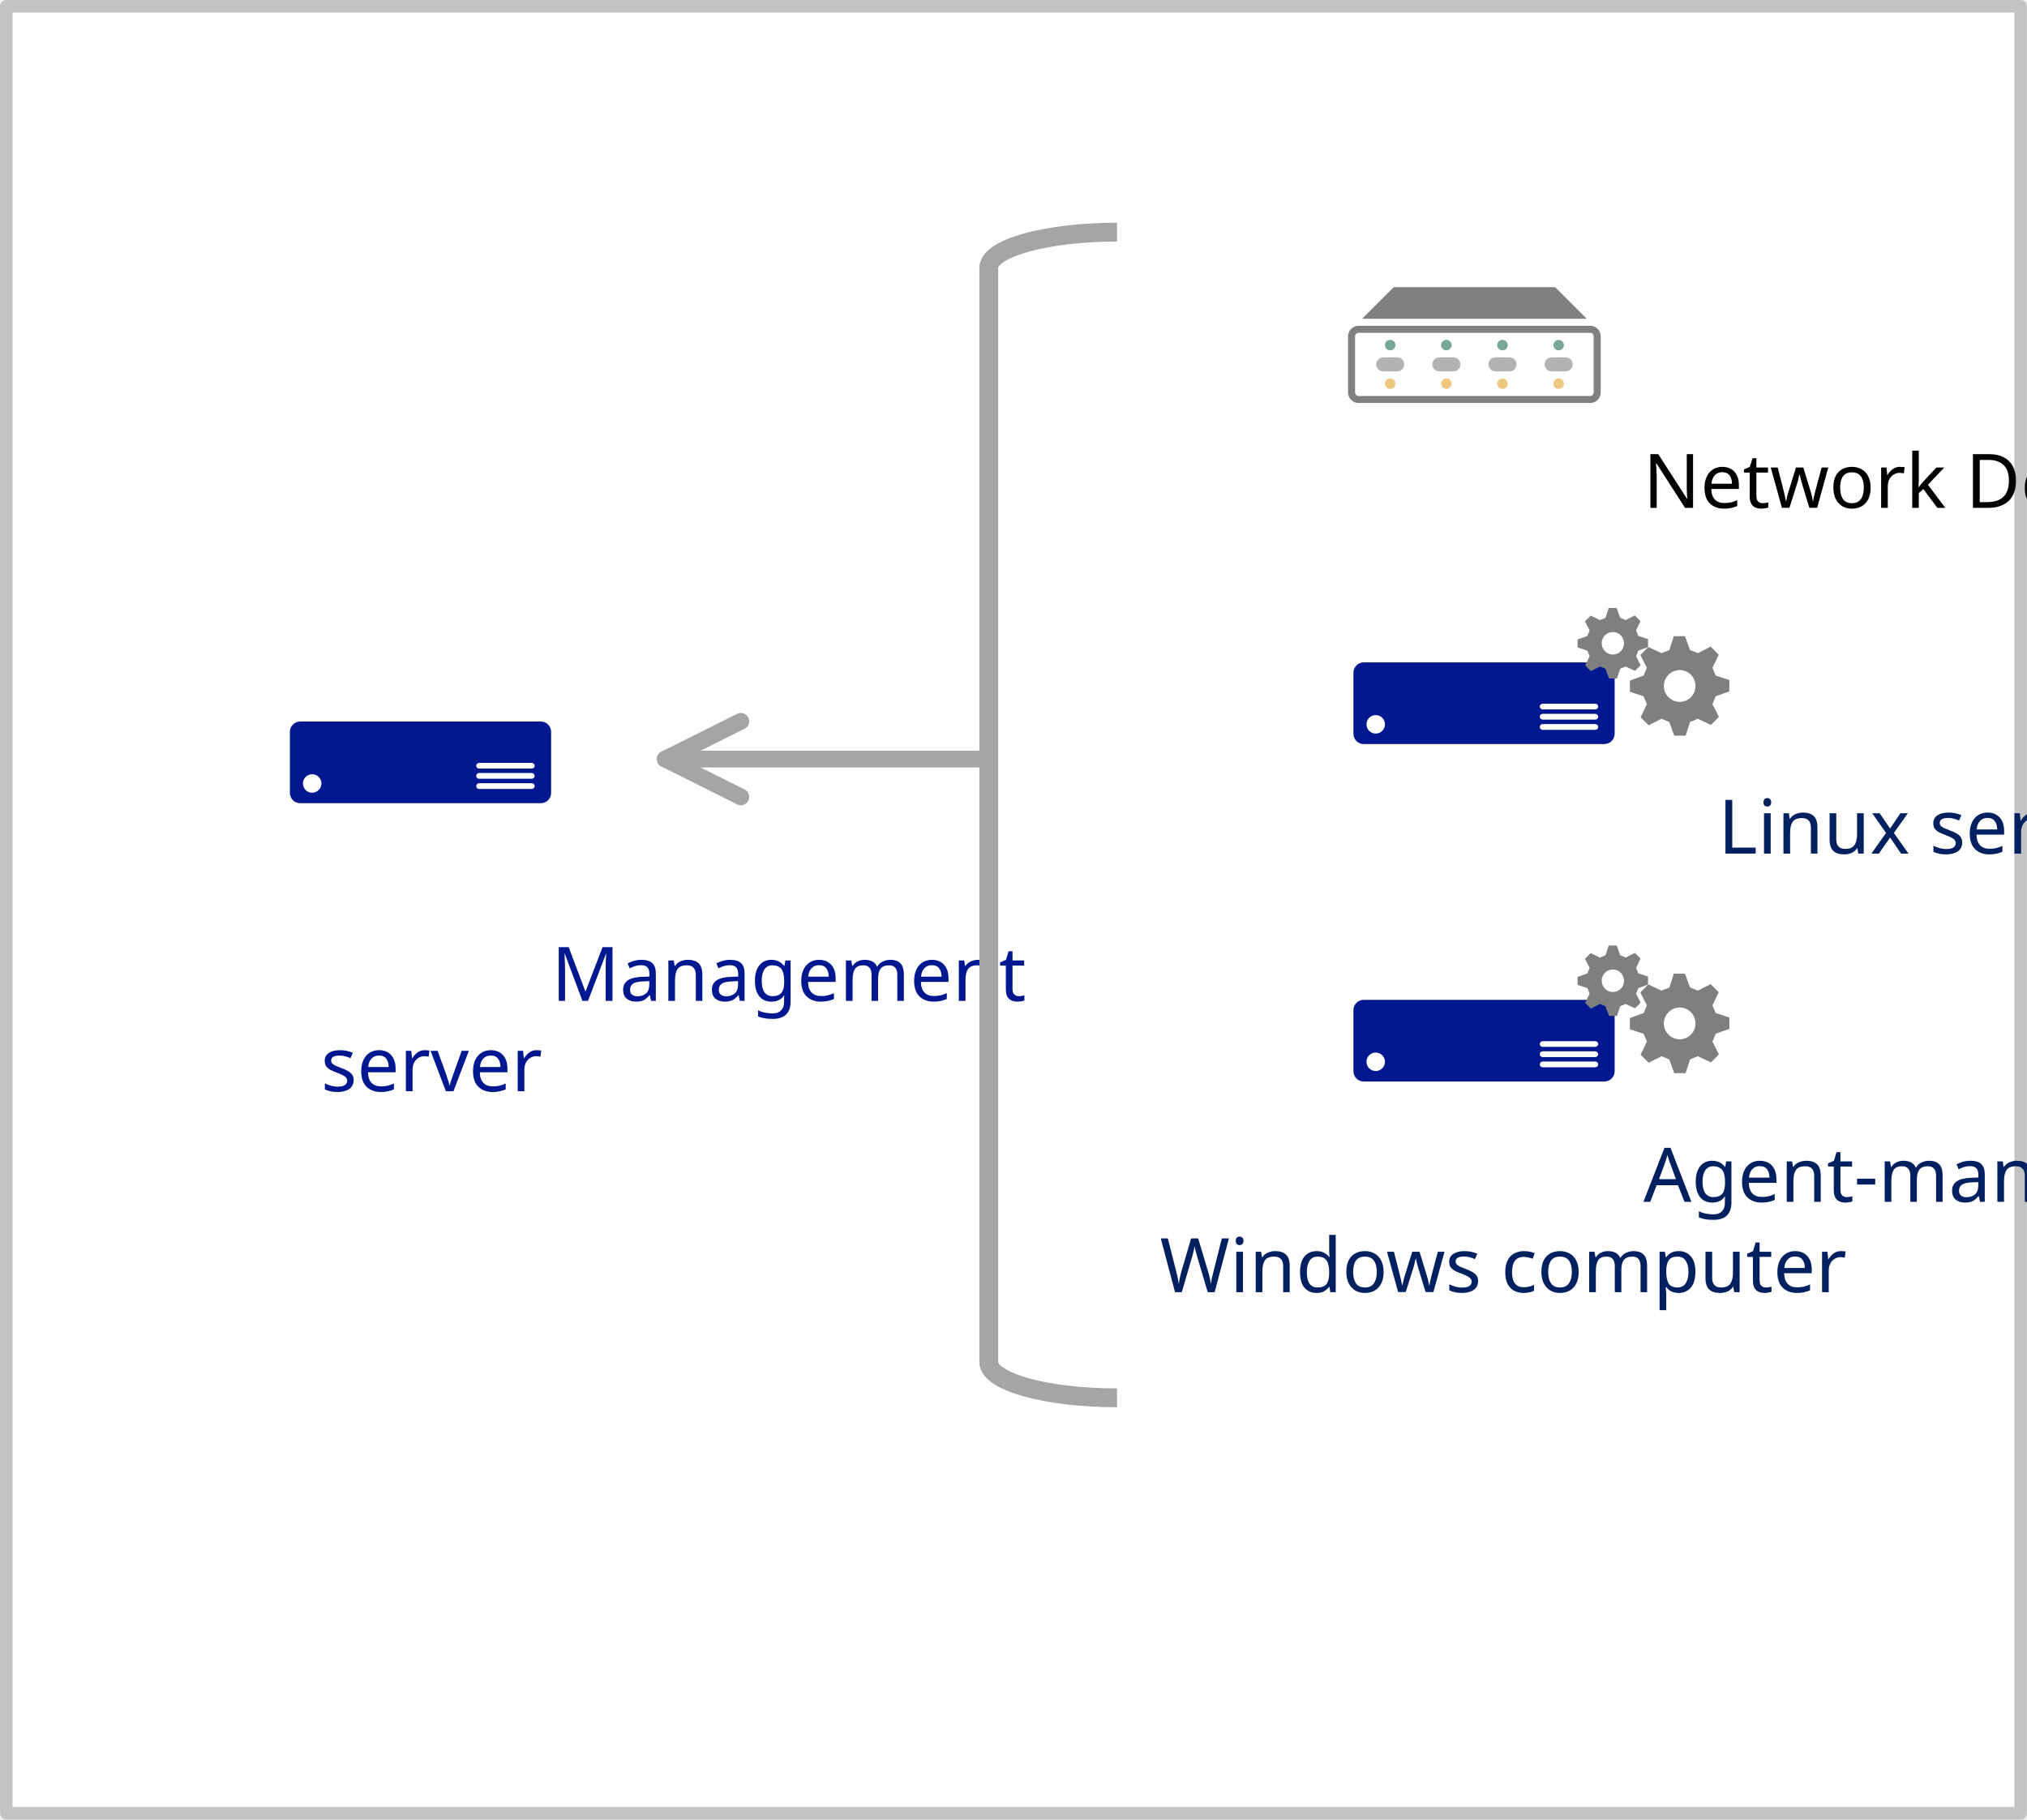
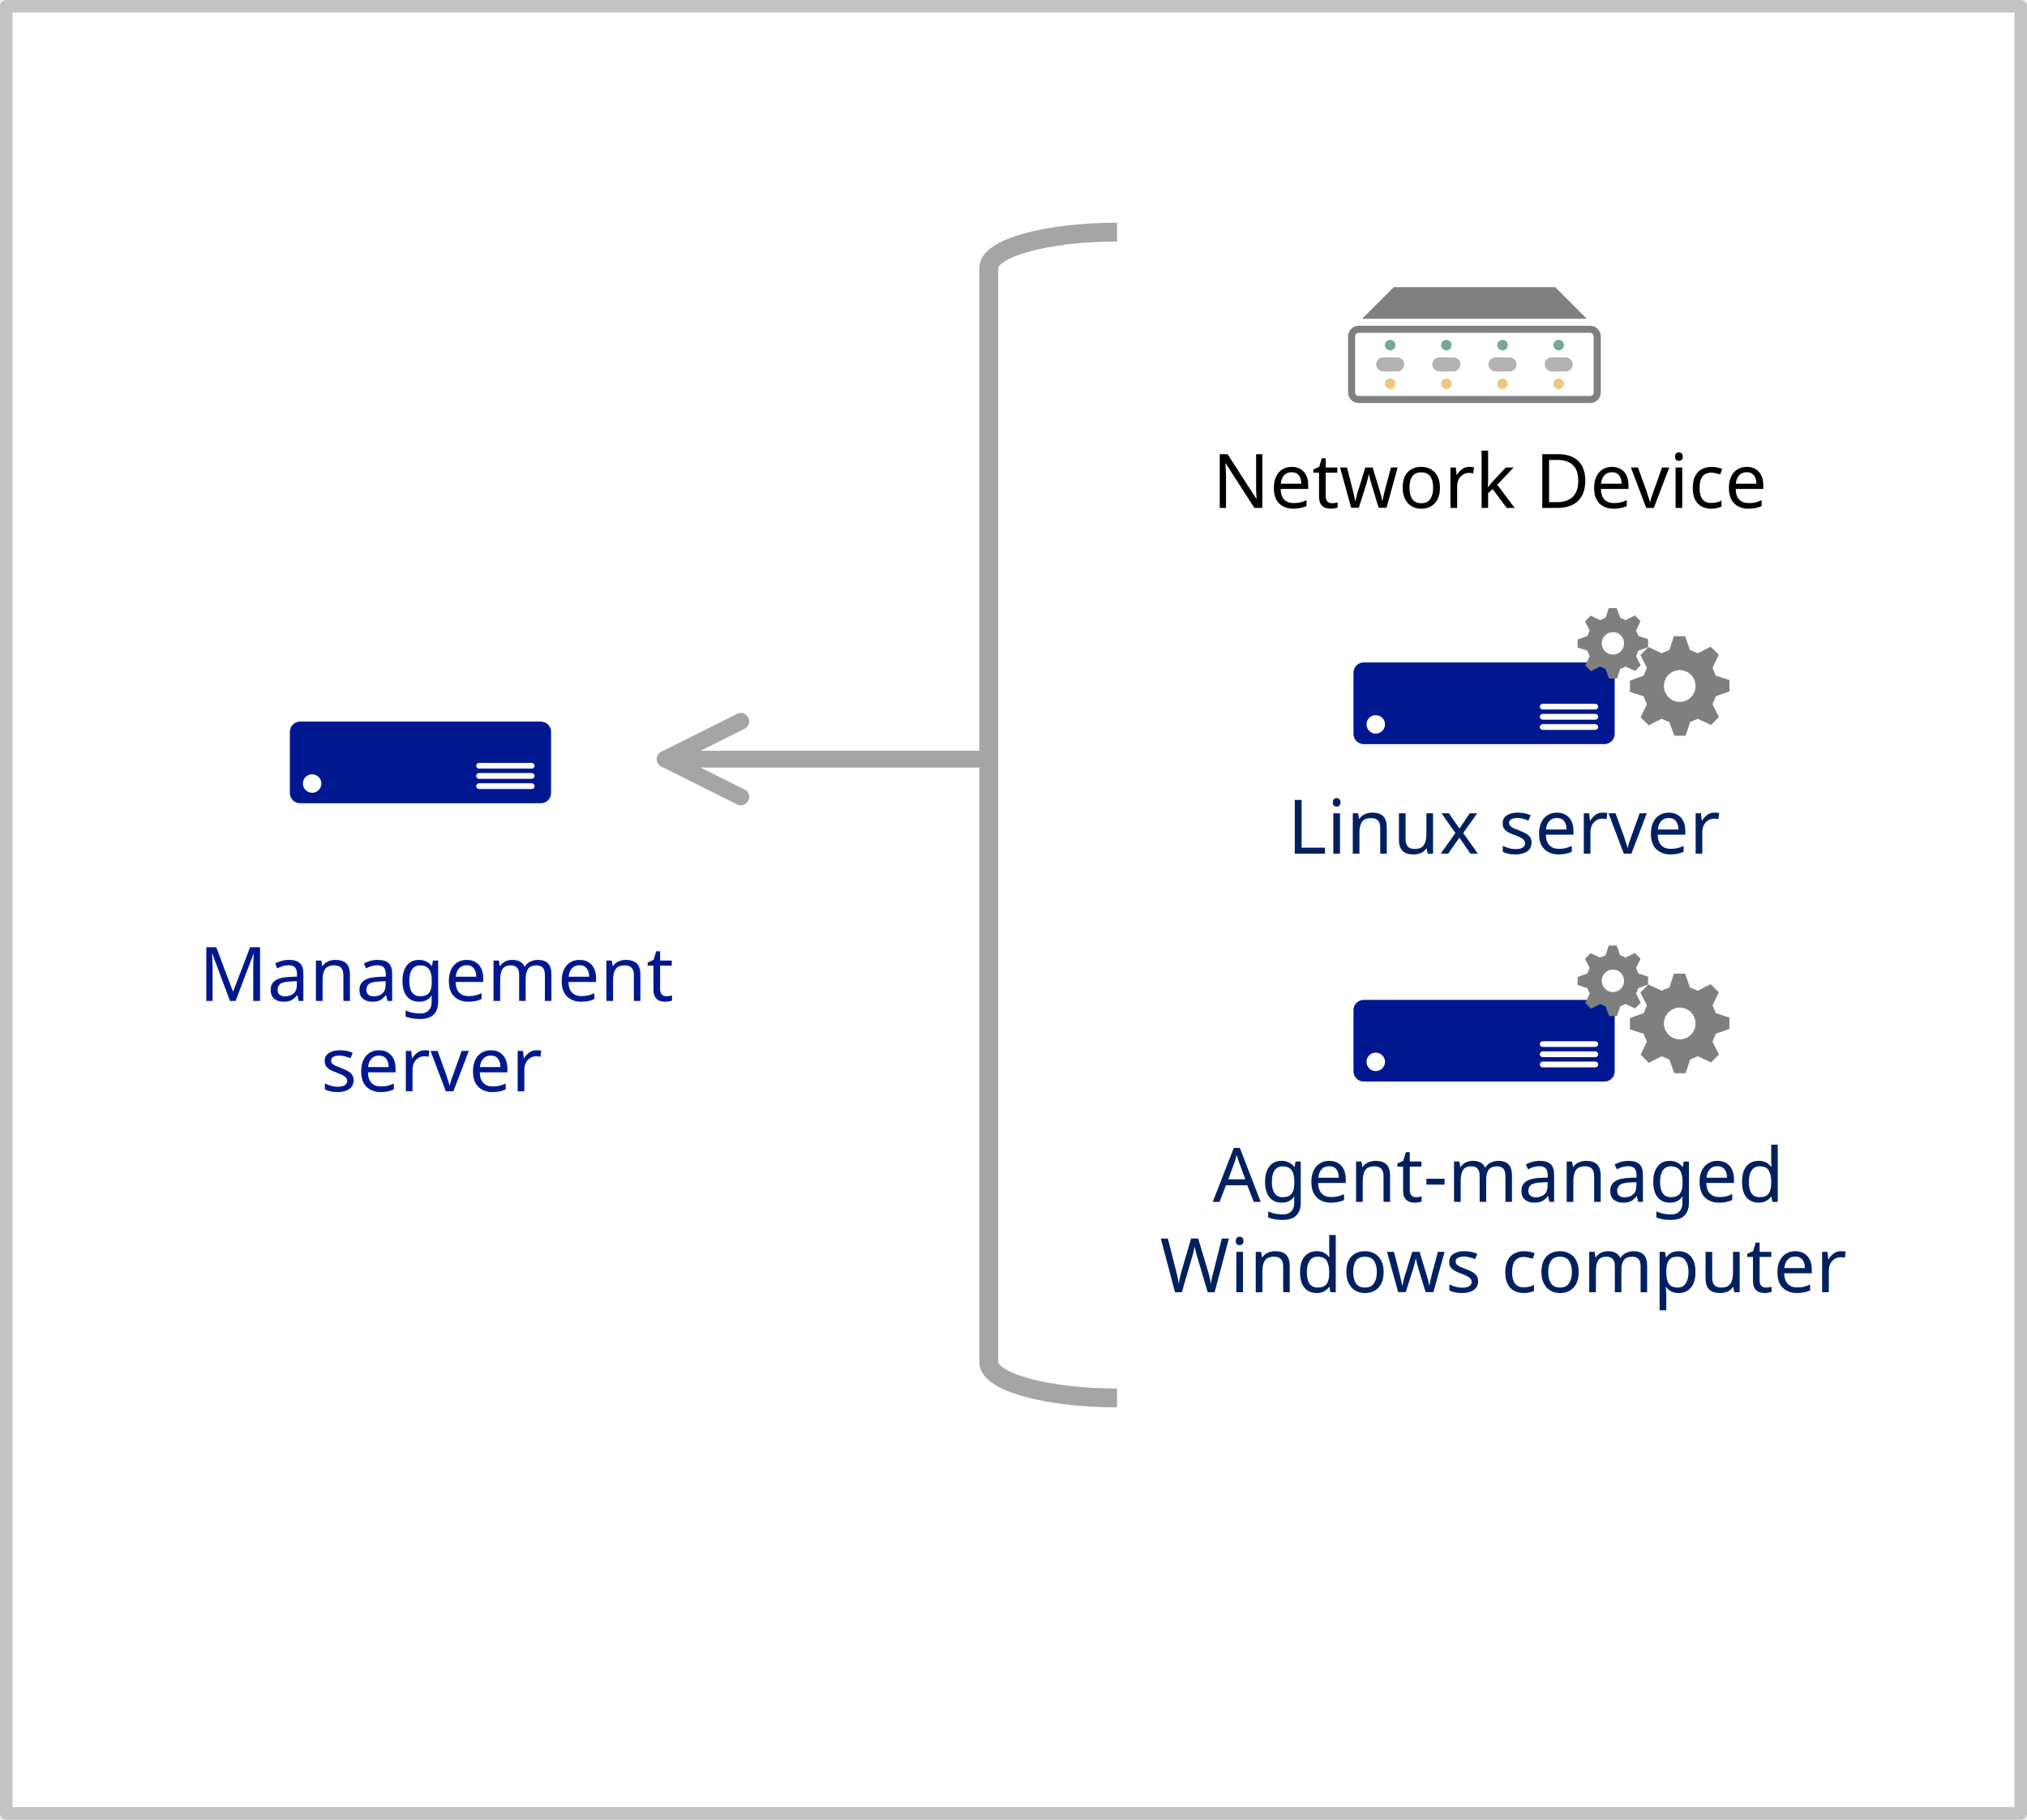
- <svg xmlns="http://www.w3.org/2000/svg" xmlns:ns1="http://schemas.microsoft.com/visio/2003/SVGExtensions/" xmlns:xlink="http://www.w3.org/1999/xlink" width="3.365in" height="3.021in" viewBox="0 0 242.25 217.5" xml:space="preserve" color-interpolation-filters="sRGB" class="st18">
-   <ns1:documentProperties ns1:langID="1033" ns1:viewMarkup="false" />
-   <style type="text/css">
- 	
- 		.st1 {fill:#ffffff;stroke:#c3c3c3;stroke-linecap:round;stroke-linejoin:round;stroke-width:1.5}
- 		.st2 {fill:#00188f;stroke:none;stroke-linecap:butt;stroke-width:0.75}
- 		.st3 {fill:#00188f;font-family:Segoe UI;font-size:0.75em}
- 		.st4 {font-size:1em}
- 		.st5 {fill:#7f7f7f;stroke:none;stroke-linecap:butt;stroke-width:0.75}
- 		.st6 {fill:none;stroke:none;stroke-linecap:round;stroke-linejoin:round;stroke-width:1.5}
- 		.st7 {fill:#002060;font-family:Segoe UI;font-size:0.75em}
- 		.st8 {fill:#ffffff;stroke:none;stroke-linecap:butt;stroke-width:0.75}
- 		.st9 {fill:#808080;stroke:none;stroke-linecap:butt;stroke-width:0.75}
- 		.st10 {fill:#76a797;stroke:none;stroke-linecap:butt;stroke-width:0.75}
- 		.st11 {fill:#edc87e;stroke:none;stroke-linecap:butt;stroke-width:0.75}
- 		.st12 {fill:#b3b3b3;stroke:none;stroke-linecap:butt;stroke-width:0.75}
- 		.st13 {fill:#000000;font-family:Segoe UI;font-size:0.75em}
- 		.st14 {fill:none}
- 		.st15 {stroke:#a5a5a5;stroke-linecap:butt;stroke-width:2.25}
- 		.st16 {marker-end:url(#mrkr3-83);stroke:#a5a5a5;stroke-linecap:round;stroke-linejoin:round;stroke-width:2}
- 		.st17 {fill:#a5a5a5;fill-opacity:1;stroke:#a5a5a5;stroke-opacity:1;stroke-width:0.442}
- 		.st18 {fill:none;fill-rule:evenodd;font-size:12px;overflow:visible;stroke-linecap:square;stroke-miterlimit:3}
- 	
- 	</style>
+ <svg xmlns="http://www.w3.org/2000/svg" xmlns:xlink="http://www.w3.org/1999/xlink" width="323" height="290" class="st18" color-interpolation-filters="sRGB" viewBox="0 0 242.25 217.5" xml:space="preserve">
+   <style type="text/css">.st1{fill:#fff;stroke:#c3c3c3;stroke-linecap:round;stroke-linejoin:round;stroke-width:1.5}.st2,.st3{fill:#00188f}.st2{stroke:none;stroke-linecap:butt;stroke-width:.75}.st3{font-family:Segoe UI;font-size:.75em}.st4{font-size:1em}.st5,.st6{fill:#7f7f7f;stroke:none;stroke-linecap:butt;stroke-width:.75}.st6{fill:none;stroke-linecap:round;stroke-linejoin:round;stroke-width:1.5}.st7{fill:#002060;font-family:Segoe UI;font-size:.75em}.st10,.st11,.st12,.st8,.st9{stroke:none;stroke-linecap:butt;stroke-width:.75}.st8{fill:#fff}.st9{fill:gray}.st10{fill:#76a797}.st11{fill:#edc87e}.st12{fill:#b3b3b3}.st13{fill:#000;font-family:Segoe UI;font-size:.75em}.st14{fill:none}.st15{stroke-linecap:butt;stroke-width:2.25}.st15,.st16,.st17{stroke:#a5a5a5}.st16{marker-end:url(#mrkr3-83);stroke-linecap:round;stroke-linejoin:round;stroke-width:2}.st17{fill:#a5a5a5;fill-opacity:1;stroke-opacity:1;stroke-width:.442}.st18{fill:none;fill-rule:evenodd;font-size:12px;overflow:visible;stroke-linecap:square;stroke-miterlimit:3}</style>
  <defs id="Markers">
    <g id="lend3">
-       <path d="M 2 1 L 0 0 L 2 -1 " style="stroke-linecap:round;stroke-linejoin:round;fill:none" />
+       <path d="M 2 1 L 0 0 L 2 -1" style="stroke-linecap:round;stroke-linejoin:round;fill:none" />
    </g>
-     <marker id="mrkr3-83" class="st17" ns1:arrowType="3" ns1:arrowSize="2" orient="auto" markerUnits="strokeWidth" overflow="visible">
-       <use xlink:href="#lend3" transform="scale(-2.26,-2.26) " />
+     <marker id="mrkr3-83" class="st17" markerUnits="strokeWidth" orient="auto" overflow="visible">
+       <use transform="scale(-2.26,-2.26)" xlink:href="#lend3" />
    </marker>
  </defs>
-   <g ns1:mID="0" ns1:index="1" ns1:groupContext="foregroundPage">
-     <ns1:pageProperties ns1:drawingScale="1" ns1:pageScale="1" ns1:drawingUnits="19" ns1:shadowOffsetX="9" ns1:shadowOffsetY="-9" />
-     <g id="shape40-1" ns1:mID="40" ns1:groupContext="shape" transform="translate(0.75,-0.75)">
-       <rect x="0" y="1.5" width="240.75" height="216" class="st1" />
+   <g>
+     <g id="shape40-1" transform="translate(0.75,-0.75)">
+       <rect width="240.75" height="216" x="0" y="1.5" class="st1" />
    </g>
-     <g id="shape52-3" ns1:mID="52" ns1:groupContext="shape" transform="translate(34.6406,-121.49)">
-       <ns1:textBlock ns1:margins="rect(0,0,0,0)" ns1:verticalAlign="0" />
-       <ns1:textRect cx="15.609" cy="248.782" width="72" height="31.5" />
-       <path d="M29.99 207.74 L1.22 207.74 C0.55 207.74 0 208.29 0 208.96 L0 216.28 C-0 216.95 0.55 217.5 1.22 217.5 L29.99        217.5 C30.67 217.5 31.22 216.95 31.22 216.28 L31.22 208.96 C31.22 208.29 30.67 207.74 29.99 207.74 ZM2.66        216.25 C2.05 216.25 1.56 215.75 1.56 215.14 C1.56 214.53 2.05 214.04 2.66 214.04 C3.27 214.04 3.77 214.53        3.77 215.14 C3.77 215.75 3.27 216.25 2.66 216.25 ZM28.9 215.8 L22.62 215.8 C22.43 215.8 22.27 215.65 22.27        215.46 C22.27 215.27 22.43 215.11 22.62 215.11 L28.9 215.11 C29.09 215.11 29.25 215.27 29.25 215.46 C29.25        215.65 29.09 215.8 28.9 215.8 ZM28.9 214.58 L22.62 214.58 C22.43 214.58 22.27 214.43 22.27 214.24 C22.27        214.05 22.43 213.89 22.62 213.89 L28.9 213.89 C29.09 213.89 29.25 214.05 29.25 214.24 C29.25 214.43 29.09        214.58 28.9 214.58 ZM28.9 213.36 L22.62 213.36 C22.43 213.36 22.27 213.21 22.27 213.02 C22.27 212.83 22.43        212.68 22.62 212.68 L28.9 212.68 C29.09 212.68 29.25 212.83 29.25 213.02 C29.25 213.21 29.09 213.36 28.9        213.36 Z" class="st2" />
-       <text x="-10.86" y="241.13" class="st3" ns1:langID="1033">
-         <ns1:paragraph ns1:horizAlign="1" />
-         <ns1:tabList />Management<ns1:newlineChar />
-         <tspan x="3.71" dy="1.2em" class="st4">server</tspan>
+     <g id="shape52-3" transform="translate(34.6406,-121.49)">
+       <path d="M29.99 207.74 L1.22 207.74 C0.55 207.74 0 208.29 0 208.96 L0 216.28 C-0 216.95 0.55 217.5 1.22 217.5 L29.99 217.5 C30.67 217.5 31.22 216.95 31.22 216.28 L31.22 208.96 C31.22 208.29 30.67 207.74 29.99 207.74 ZM2.66 216.25 C2.05 216.25 1.56 215.75 1.56 215.14 C1.56 214.53 2.05 214.04 2.66 214.04 C3.27 214.04 3.77 214.53 3.77 215.14 C3.77 215.75 3.27 216.25 2.66 216.25 ZM28.9 215.8 L22.62 215.8 C22.43 215.8 22.27 215.65 22.27 215.46 C22.27 215.27 22.43 215.11 22.62 215.11 L28.9 215.11 C29.09 215.11 29.25 215.27 29.25 215.46 C29.25 215.65 29.09 215.8 28.9 215.8 ZM28.9 214.58 L22.62 214.58 C22.43 214.58 22.27 214.43 22.27 214.24 C22.27 214.05 22.43 213.89 22.62 213.89 L28.9 213.89 C29.09 213.89 29.25 214.05 29.25 214.24 C29.25 214.43 29.09 214.58 28.9 214.58 ZM28.9 213.36 L22.62 213.36 C22.43 213.36 22.27 213.21 22.27 213.02 C22.27 212.83 22.43 212.68 22.62 212.68 L28.9 212.68 C29.09 212.68 29.25 212.83 29.25 213.02 C29.25 213.21 29.09 213.36 28.9 213.36 Z" class="st2" />
+       <text x="-10.86" y="241.13" class="st3">Management<tspan x="3.71" class="st4" dy="1.2em">server</tspan>
      </text>
    </g>
-     <g id="group54-7" transform="translate(133.477,-50.412)" ns1:mID="54" ns1:groupContext="group">
-       <g id="shape55-8" ns1:mID="55" ns1:groupContext="shape" transform="translate(28.2774,-37.8098)">
-         <path d="M29.99 207.74 L1.22 207.74 C0.55 207.74 0 208.29 0 208.96 L0 216.28 C-0 216.95 0.55 217.5 1.22 217.5 L29.99         217.5 C30.67 217.5 31.22 216.95 31.22 216.28 L31.22 208.96 C31.22 208.29 30.67 207.74 29.99 207.74 ZM2.66         216.25 C2.05 216.25 1.56 215.75 1.56 215.14 C1.56 214.53 2.05 214.04 2.66 214.04 C3.27 214.04 3.77 214.53         3.77 215.14 C3.77 215.75 3.27 216.25 2.66 216.25 ZM28.9 215.8 L22.62 215.8 C22.43 215.8 22.27 215.65         22.27 215.46 C22.27 215.27 22.43 215.11 22.62 215.11 L28.9 215.11 C29.09 215.11 29.25 215.27 29.25 215.46         C29.25 215.65 29.09 215.8 28.9 215.8 ZM28.9 214.58 L22.62 214.58 C22.43 214.58 22.27 214.43 22.27 214.24         C22.27 214.05 22.43 213.89 22.62 213.89 L28.9 213.89 C29.09 213.89 29.25 214.05 29.25 214.24 C29.25         214.43 29.09 214.58 28.9 214.58 ZM28.9 213.36 L22.62 213.36 C22.43 213.36 22.27 213.21 22.27 213.02         C22.27 212.83 22.43 212.68 22.62 212.68 L28.9 212.68 C29.09 212.68 29.25 212.83 29.25 213.02 C29.25         213.21 29.09 213.36 28.9 213.36 Z" class="st2" />
+     <g id="group54-7" transform="translate(133.477,-50.412)">
+       <g id="shape55-8" transform="translate(28.2774,-37.8098)">
+         <path d="M29.99 207.74 L1.22 207.74 C0.55 207.74 0 208.29 0 208.96 L0 216.28 C-0 216.95 0.55 217.5 1.22 217.5 L29.99 217.5 C30.67 217.5 31.22 216.95 31.22 216.28 L31.22 208.96 C31.22 208.29 30.67 207.74 29.99 207.74 ZM2.66 216.25 C2.05 216.25 1.56 215.75 1.56 215.14 C1.56 214.53 2.05 214.04 2.66 214.04 C3.27 214.04 3.77 214.53 3.77 215.14 C3.77 215.75 3.27 216.25 2.66 216.25 ZM28.9 215.8 L22.62 215.8 C22.43 215.8 22.27 215.65 22.27 215.46 C22.27 215.27 22.43 215.11 22.62 215.11 L28.9 215.11 C29.09 215.11 29.25 215.27 29.25 215.46 C29.25 215.65 29.09 215.8 28.9 215.8 ZM28.9 214.58 L22.62 214.58 C22.43 214.58 22.27 214.43 22.27 214.24 C22.27 214.05 22.43 213.89 22.62 213.89 L28.9 213.89 C29.09 213.89 29.25 214.05 29.25 214.24 C29.25 214.43 29.09 214.58 28.9 214.58 ZM28.9 213.36 L22.62 213.36 C22.43 213.36 22.27 213.21 22.27 213.02 C22.27 212.83 22.43 212.68 22.62 212.68 L28.9 212.68 C29.09 212.68 29.25 212.83 29.25 213.02 C29.25 213.21 29.09 213.36 28.9 213.36 Z" class="st2" />
      </g>
-       <g id="group56-10" transform="translate(55.0672,-38.8125)" ns1:mID="56" ns1:groupContext="group">
-         <g id="group57-11" transform="translate(-4.53637E-13,-6.83609)" ns1:mID="57" ns1:groupContext="group">
-           <g id="shape58-12" ns1:mID="58" ns1:groupContext="shape">
-             <path d="M4.22 214.64 C3.48 214.64 2.88 214.03 2.88 213.29 C2.88 212.55 3.48 211.95 4.22 211.95 C4.96 211.95           5.55 212.55 5.55 213.29 C5.56 214.03 4.96 214.64 4.22 214.64 ZM6.84 209.96 L5.75 210.52 L5.09           210.24 L4.67 209.08 L3.72 209.08 L3.34 210.24 L2.68 210.52 L1.56 209.99 L0.88 210.67 L1.44 211.76           L1.16 212.42 L0 212.84 L0 213.79 L1.16 214.17 L1.44 214.83 L0.91 215.94 L1.59 216.62 L2.68 216.07           L3.33 216.34 L3.76 217.5 L4.71 217.5 L5.09 216.34 L5.74 216.07 L6.86 216.59 L7.54 215.92 L6.99           214.84 L7.26 214.17 L8.42 213.75 L8.42 212.79 L7.26 212.42 L6.99 211.76 L7.52 210.65 L6.84 209.96           Z" class="st5" />
+       <g id="group56-10" transform="translate(55.0672,-38.8125)">
+         <g id="group57-11" transform="translate(-4.53637E-13,-6.83609)">
+           <g id="shape58-12">
+             <path d="M4.22 214.64 C3.48 214.64 2.88 214.03 2.88 213.29 C2.88 212.55 3.48 211.95 4.22 211.95 C4.96 211.95 5.55 212.55 5.55 213.29 C5.56 214.03 4.96 214.64 4.22 214.64 ZM6.84 209.96 L5.75 210.52 L5.09 210.24 L4.67 209.08 L3.72 209.08 L3.34 210.24 L2.68 210.52 L1.56 209.99 L0.88 210.67 L1.44 211.76 L1.16 212.42 L0 212.84 L0 213.79 L1.16 214.17 L1.44 214.83 L0.91 215.94 L1.59 216.62 L2.68 216.07 L3.33 216.34 L3.76 217.5 L4.71 217.5 L5.09 216.34 L5.74 216.07 L6.86 216.59 L7.54 215.92 L6.99 214.84 L7.26 214.17 L8.42 213.75 L8.42 212.79 L7.26 212.42 L6.99 211.76 L7.52 210.65 L6.84 209.96 Z" class="st5" />
          </g>
        </g>
-         <g id="group59-14" transform="translate(6.25134,8.52651E-14)" ns1:mID="59" ns1:groupContext="group">
-           <g id="shape60-15" ns1:mID="60" ns1:groupContext="shape">
-             <path d="M5.96 213.46 C4.91 213.46 4.06 212.6 4.06 211.56 C4.06 210.51 4.92 209.66 5.96 209.66 C7 209.66           7.84 210.51 7.84 211.56 C7.85 212.6 7 213.46 5.96 213.46 ZM9.65 206.86 L8.12 207.64 L7.18 207.26           L6.59 205.61 L5.25 205.61 L4.72 207.26 L3.78 207.64 L2.2 206.9 L1.25 207.86 L2.03 209.39 L1.64           210.32 L0 210.92 L0 212.26 L1.63 212.79 L2.03 213.73 L1.28 215.3 L2.25 216.26 L3.78 215.48 L4.71           215.87 L5.3 217.5 L6.66 217.5 L7.19 215.87 L8.11 215.48 L9.69 216.22 L10.64 215.26 L9.87 213.74           L10.26 212.79 L11.89 212.21 L11.89 210.85 L10.26 210.32 L9.87 209.39 L10.62 207.83 L9.65 206.86           Z" class="st5" />
+         <g id="group59-14" transform="translate(6.25134,8.52651E-14)">
+           <g id="shape60-15">
+             <path d="M5.96 213.46 C4.91 213.46 4.06 212.6 4.06 211.56 C4.06 210.51 4.92 209.66 5.96 209.66 C7 209.66 7.84 210.51 7.84 211.56 C7.85 212.6 7 213.46 5.96 213.46 ZM9.65 206.86 L8.12 207.64 L7.18 207.26 L6.59 205.61 L5.25 205.61 L4.72 207.26 L3.78 207.64 L2.2 206.9 L1.25 207.86 L2.03 209.39 L1.64 210.32 L0 210.92 L0 212.26 L1.63 212.79 L2.03 213.73 L1.28 215.3 L2.25 216.26 L3.78 215.48 L4.71 215.87 L5.3 217.5 L6.66 217.5 L7.19 215.87 L8.11 215.48 L9.69 216.22 L10.64 215.26 L9.87 213.74 L10.26 212.79 L11.89 212.21 L11.89 210.85 L10.26 210.32 L9.87 209.39 L10.62 207.83 L9.65 206.86 Z" class="st5" />
          </g>
        </g>
      </g>
-       <g id="shape61-17" ns1:mID="61" ns1:groupContext="shape" transform="translate(-1.59872E-14,-8.83915)">
-         <ns1:textBlock ns1:margins="rect(4,4,4,4)" />
-         <ns1:textRect cx="43.887" cy="205.607" width="87.78" height="23.786" />
-         <rect x="0" y="193.714" width="87.773" height="23.786" class="st6" />
-         <text x="11.46" y="202.91" class="st7" ns1:langID="1033">
-           <ns1:paragraph ns1:horizAlign="1" />
-           <ns1:tabList />Agent-managed  <tspan x="5.14" dy="1.2em" class="st4">Windows computer </tspan>
+       <g id="shape61-17" transform="translate(-1.59872E-14,-8.83915)">
+         <rect width="87.773" height="23.786" x="0" y="193.714" class="st6" />
+         <text x="11.46" y="202.91" class="st7">Agent-managed <tspan x="5.14" class="st4" dy="1.2em">Windows computer</tspan>
        </text>
      </g>
    </g>
-     <g id="group1012-21" transform="translate(133.477,-90.75)" ns1:mID="1012" ns1:groupContext="group">
-       <g id="shape1013-22" ns1:mID="1013" ns1:groupContext="shape" transform="translate(28.2774,-37.8098)">
-         <path d="M29.99 207.74 L1.22 207.74 C0.55 207.74 0 208.29 0 208.96 L0 216.28 C-0 216.95 0.55 217.5 1.22 217.5 L29.99         217.5 C30.67 217.5 31.22 216.95 31.22 216.28 L31.22 208.96 C31.22 208.29 30.67 207.74 29.99 207.74 ZM2.66         216.25 C2.05 216.25 1.56 215.75 1.56 215.14 C1.56 214.53 2.05 214.04 2.66 214.04 C3.27 214.04 3.77 214.53         3.77 215.14 C3.77 215.75 3.27 216.25 2.66 216.25 ZM28.9 215.8 L22.62 215.8 C22.43 215.8 22.27 215.65         22.27 215.46 C22.27 215.27 22.43 215.11 22.62 215.11 L28.9 215.11 C29.09 215.11 29.25 215.27 29.25 215.46         C29.25 215.65 29.09 215.8 28.9 215.8 ZM28.9 214.58 L22.62 214.58 C22.43 214.58 22.27 214.43 22.27 214.24         C22.27 214.05 22.43 213.89 22.62 213.89 L28.9 213.89 C29.09 213.89 29.25 214.05 29.25 214.24 C29.25         214.43 29.09 214.58 28.9 214.58 ZM28.9 213.36 L22.62 213.36 C22.43 213.36 22.27 213.21 22.27 213.02         C22.27 212.83 22.43 212.68 22.62 212.68 L28.9 212.68 C29.09 212.68 29.25 212.83 29.25 213.02 C29.25         213.21 29.09 213.36 28.9 213.36 Z" class="st2" />
+     <g id="group1012-21" transform="translate(133.477,-90.75)">
+       <g id="shape1013-22" transform="translate(28.2774,-37.8098)">
+         <path d="M29.99 207.74 L1.22 207.74 C0.55 207.74 0 208.29 0 208.96 L0 216.28 C-0 216.95 0.55 217.5 1.22 217.5 L29.99 217.5 C30.67 217.5 31.22 216.95 31.22 216.28 L31.22 208.96 C31.22 208.29 30.67 207.74 29.99 207.74 ZM2.66 216.25 C2.05 216.25 1.56 215.75 1.56 215.14 C1.56 214.53 2.05 214.04 2.66 214.04 C3.27 214.04 3.77 214.53 3.77 215.14 C3.77 215.75 3.27 216.25 2.66 216.25 ZM28.9 215.8 L22.62 215.8 C22.43 215.8 22.27 215.65 22.27 215.46 C22.27 215.27 22.43 215.11 22.62 215.11 L28.9 215.11 C29.09 215.11 29.25 215.27 29.25 215.46 C29.25 215.65 29.09 215.8 28.9 215.8 ZM28.9 214.58 L22.62 214.58 C22.43 214.58 22.27 214.43 22.27 214.24 C22.27 214.05 22.43 213.89 22.62 213.89 L28.9 213.89 C29.09 213.89 29.25 214.05 29.25 214.24 C29.25 214.43 29.09 214.58 28.9 214.58 ZM28.9 213.36 L22.62 213.36 C22.43 213.36 22.27 213.21 22.27 213.02 C22.27 212.83 22.43 212.68 22.62 212.68 L28.9 212.68 C29.09 212.68 29.25 212.83 29.25 213.02 C29.25 213.21 29.09 213.36 28.9 213.36 Z" class="st2" />
      </g>
-       <g id="group1014-24" transform="translate(55.0672,-38.8125)" ns1:mID="1014" ns1:groupContext="group">
-         <g id="group1015-25" transform="translate(-4.53637E-13,-6.83609)" ns1:mID="1015" ns1:groupContext="group">
-           <g id="shape1016-26" ns1:mID="1016" ns1:groupContext="shape">
-             <path d="M4.22 214.64 C3.48 214.64 2.88 214.03 2.88 213.29 C2.88 212.55 3.48 211.95 4.22 211.95 C4.96 211.95           5.55 212.55 5.55 213.29 C5.56 214.03 4.96 214.64 4.22 214.64 ZM6.84 209.96 L5.75 210.52 L5.09           210.24 L4.67 209.08 L3.72 209.08 L3.34 210.24 L2.68 210.52 L1.56 209.99 L0.88 210.67 L1.44 211.76           L1.16 212.42 L0 212.84 L0 213.79 L1.16 214.17 L1.44 214.83 L0.91 215.94 L1.59 216.62 L2.68 216.07           L3.33 216.34 L3.76 217.5 L4.71 217.5 L5.09 216.34 L5.74 216.07 L6.86 216.59 L7.54 215.92 L6.99           214.84 L7.26 214.17 L8.42 213.75 L8.42 212.79 L7.26 212.42 L6.99 211.76 L7.52 210.65 L6.84 209.96           Z" class="st5" />
+       <g id="group1014-24" transform="translate(55.0672,-38.8125)">
+         <g id="group1015-25" transform="translate(-4.53637E-13,-6.83609)">
+           <g id="shape1016-26">
+             <path d="M4.22 214.64 C3.48 214.64 2.88 214.03 2.88 213.29 C2.88 212.55 3.48 211.95 4.22 211.95 C4.96 211.95 5.55 212.55 5.55 213.29 C5.56 214.03 4.96 214.64 4.22 214.64 ZM6.84 209.96 L5.75 210.52 L5.09 210.24 L4.67 209.08 L3.72 209.08 L3.34 210.24 L2.68 210.52 L1.56 209.99 L0.88 210.67 L1.44 211.76 L1.16 212.42 L0 212.84 L0 213.79 L1.16 214.17 L1.44 214.83 L0.91 215.94 L1.59 216.62 L2.68 216.07 L3.33 216.34 L3.76 217.5 L4.71 217.5 L5.09 216.34 L5.74 216.07 L6.86 216.59 L7.54 215.92 L6.99 214.84 L7.26 214.17 L8.42 213.75 L8.42 212.79 L7.26 212.42 L6.99 211.76 L7.52 210.65 L6.84 209.96 Z" class="st5" />
          </g>
        </g>
-         <g id="group1017-28" transform="translate(6.25134,8.52651E-14)" ns1:mID="1017" ns1:groupContext="group">
-           <g id="shape1018-29" ns1:mID="1018" ns1:groupContext="shape">
-             <path d="M5.96 213.46 C4.91 213.46 4.06 212.6 4.06 211.56 C4.06 210.51 4.92 209.66 5.96 209.66 C7 209.66           7.84 210.51 7.84 211.56 C7.85 212.6 7 213.46 5.96 213.46 ZM9.65 206.86 L8.12 207.64 L7.18 207.26           L6.59 205.61 L5.25 205.61 L4.72 207.26 L3.78 207.64 L2.2 206.9 L1.25 207.86 L2.03 209.39 L1.64           210.32 L0 210.92 L0 212.26 L1.63 212.79 L2.03 213.73 L1.28 215.3 L2.25 216.26 L3.78 215.48 L4.71           215.87 L5.3 217.5 L6.66 217.5 L7.19 215.87 L8.11 215.48 L9.69 216.22 L10.64 215.26 L9.87 213.74           L10.26 212.79 L11.89 212.21 L11.89 210.85 L10.26 210.32 L9.87 209.39 L10.62 207.83 L9.65 206.86           Z" class="st5" />
+         <g id="group1017-28" transform="translate(6.25134,8.52651E-14)">
+           <g id="shape1018-29">
+             <path d="M5.96 213.46 C4.91 213.46 4.06 212.6 4.06 211.56 C4.06 210.51 4.92 209.66 5.96 209.66 C7 209.66 7.84 210.51 7.84 211.56 C7.85 212.6 7 213.46 5.96 213.46 ZM9.65 206.86 L8.12 207.64 L7.18 207.26 L6.59 205.61 L5.25 205.61 L4.72 207.26 L3.78 207.64 L2.2 206.9 L1.25 207.86 L2.03 209.39 L1.64 210.32 L0 210.92 L0 212.26 L1.63 212.79 L2.03 213.73 L1.28 215.3 L2.25 216.26 L3.78 215.48 L4.71 215.87 L5.3 217.5 L6.66 217.5 L7.19 215.87 L8.11 215.48 L9.69 216.22 L10.64 215.26 L9.87 213.74 L10.26 212.79 L11.89 212.21 L11.89 210.85 L10.26 210.32 L9.87 209.39 L10.62 207.83 L9.65 206.86 Z" class="st5" />
          </g>
        </g>
      </g>
-       <g id="shape1019-31" ns1:mID="1019" ns1:groupContext="shape" transform="translate(0,-17.772)">
-         <ns1:textBlock ns1:margins="rect(4,4,4,4)" />
-         <ns1:textRect cx="43.887" cy="207.864" width="87.78" height="19.273" />
-         <rect x="0" y="198.227" width="87.773" height="19.273" class="st6" />
-         <text x="20.39" y="210.56" class="st7" ns1:langID="1033">
-           <ns1:paragraph ns1:horizAlign="1" />
-           <ns1:tabList />Linux server</text>
+       <g id="shape1019-31" transform="translate(0,-17.772)">
+         <rect width="87.773" height="19.273" x="0" y="198.227" class="st6" />
+         <text x="20.39" y="210.56" class="st7">Linux server</text>
      </g>
    </g>
-     <g id="group1021-34" transform="translate(131.25,-150.489)" ns1:mID="1021" ns1:groupContext="group">
-       <g id="group1022-35" transform="translate(29.0224,-18)" ns1:mID="1022" ns1:groupContext="group">
-         <g id="shape1023-36" ns1:mID="1023" ns1:groupContext="shape">
-           <path d="M2.1 217.5 C0.94 217.5 0 216.56 0 215.4 L0 208.69 C-0 207.83 0.49 207.05 1.21 206.72 L6.02 201.98 L26.01          201.98 L30.75 206.72 C31.47 207.06 31.96 207.84 31.96 208.69 L31.96 215.4 C31.96 216.56 31.01 217.5          29.86 217.5 L2.1 217.5 L2.1 217.5 Z" class="st8" />
+     <g id="group1021-34" transform="translate(131.25,-150.489)">
+       <g id="group1022-35" transform="translate(29.0224,-18)">
+         <g id="shape1023-36">
+           <path d="M2.1 217.5 C0.94 217.5 0 216.56 0 215.4 L0 208.69 C-0 207.83 0.49 207.05 1.21 206.72 L6.02 201.98 L26.01 201.98 L30.75 206.72 C31.47 207.06 31.96 207.84 31.96 208.69 L31.96 215.4 C31.96 216.56 31.01 217.5 29.86 217.5 L2.1 217.5 L2.1 217.5 Z" class="st8" />
        </g>
-         <g id="shape1024-38" ns1:mID="1024" ns1:groupContext="shape" transform="translate(0.839026,-0.839026)">
-           <path d="M30.2 216.24 C30.2 216.94 29.64 217.5 28.95 217.5 L1.26 217.5 C0.56 217.5 0 216.94 0 216.24 L0 209.53          C0 208.83 0.56 208.27 1.26 208.27 L28.95 208.27 C29.64 208.27 30.2 208.83 30.2 209.53 L30.2 216.24          Z" class="st9" />
+         <g id="shape1024-38" transform="translate(0.839026,-0.839026)">
+           <path d="M30.2 216.24 C30.2 216.94 29.64 217.5 28.95 217.5 L1.26 217.5 C0.56 217.5 0 216.94 0 216.24 L0 209.53 C0 208.83 0.56 208.27 1.26 208.27 L28.95 208.27 C29.64 208.27 30.2 208.83 30.2 209.53 L30.2 216.24 Z" class="st9" />
        </g>
-         <g id="shape1025-40" ns1:mID="1025" ns1:groupContext="shape" transform="translate(1.67805,-1.67805)">
-           <path d="M0.42 217.5 C0.19 217.5 0 217.31 0 217.08 L0 210.37 C0 210.14 0.19 209.95 0.42 209.95 L28.09 209.95          C28.32 209.95 28.51 210.14 28.51 210.37 L28.51 217.08 C28.51 217.31 28.32 217.5 28.09 217.5 L0.42          217.5 Z" class="st8" />
+         <g id="shape1025-40" transform="translate(1.67805,-1.67805)">
+           <path d="M0.42 217.5 C0.19 217.5 0 217.31 0 217.08 L0 210.37 C0 210.14 0.19 209.95 0.42 209.95 L28.09 209.95 C28.32 209.95 28.51 210.14 28.51 210.37 L28.51 217.08 C28.51 217.31 28.32 217.5 28.09 217.5 L0.42 217.5 Z" class="st8" />
        </g>
-         <g id="shape1026-42" ns1:mID="1026" ns1:groupContext="shape" transform="translate(2.51708,-10.9073)">
+         <g id="shape1026-42" transform="translate(2.51708,-10.9073)">
          <path d="M26.85 217.5 L0 217.5 L3.78 213.72 L23.07 213.72 L26.85 217.5 Z" class="st9" />
        </g>
-         <g id="group1027-44" transform="translate(4.19513,-2.51708)" ns1:mID="1027" ns1:groupContext="group">
-           <g id="shape1028-45" ns1:mID="1028" ns1:groupContext="shape" transform="translate(1.04878,-4.61465)">
-             <ellipse cx="0.629" cy="216.871" rx="0.629" ry="0.629" class="st10" />
+         <g id="group1027-44" transform="translate(4.19513,-2.51708)">
+           <g id="shape1028-45" transform="translate(1.04878,-4.61465)">
+             <ellipse cx=".629" cy="216.871" class="st10" rx=".629" ry=".629" />
          </g>
-           <g id="shape1029-47" ns1:mID="1029" ns1:groupContext="shape" transform="translate(1.04878,0)">
-             <ellipse cx="0.629" cy="216.871" rx="0.629" ry="0.629" class="st11" />
+           <g id="shape1029-47" transform="translate(1.04878,0)">
+             <ellipse cx=".629" cy="216.871" class="st11" rx=".629" ry=".629" />
          </g>
-           <g id="shape1030-49" ns1:mID="1030" ns1:groupContext="shape" transform="translate(0,-2.09757)">
-             <path d="M3.36 216.66 C3.36 217.12 2.98 217.5 2.52 217.5 L0.84 217.5 C0.38 217.5 0 217.12 0 216.66 C0 216.2           0.38 215.82 0.84 215.82 L2.52 215.82 C2.98 215.82 3.36 216.2 3.36 216.66 Z" class="st12" />
+           <g id="shape1030-49" transform="translate(0,-2.09757)">
+             <path d="M3.36 216.66 C3.36 217.12 2.98 217.5 2.52 217.5 L0.84 217.5 C0.38 217.5 0 217.12 0 216.66 C0 216.2 0.38 215.82 0.84 215.82 L2.52 215.82 C2.98 215.82 3.36 216.2 3.36 216.66 Z" class="st12" />
          </g>
        </g>
-         <g id="group1031-51" transform="translate(10.9073,-2.51708)" ns1:mID="1031" ns1:groupContext="group">
-           <g id="shape1032-52" ns1:mID="1032" ns1:groupContext="shape" transform="translate(1.04878,-4.61465)">
-             <ellipse cx="0.629" cy="216.871" rx="0.629" ry="0.629" class="st10" />
+         <g id="group1031-51" transform="translate(10.9073,-2.51708)">
+           <g id="shape1032-52" transform="translate(1.04878,-4.61465)">
+             <ellipse cx=".629" cy="216.871" class="st10" rx=".629" ry=".629" />
          </g>
-           <g id="shape1033-54" ns1:mID="1033" ns1:groupContext="shape" transform="translate(1.04878,0)">
-             <ellipse cx="0.629" cy="216.871" rx="0.629" ry="0.629" class="st11" />
+           <g id="shape1033-54" transform="translate(1.04878,0)">
+             <ellipse cx=".629" cy="216.871" class="st11" rx=".629" ry=".629" />
          </g>
-           <g id="shape1034-56" ns1:mID="1034" ns1:groupContext="shape" transform="translate(0,-2.09757)">
-             <path d="M3.36 216.66 C3.36 217.12 2.98 217.5 2.52 217.5 L0.84 217.5 C0.38 217.5 0 217.12 0 216.66 C0 216.2           0.38 215.82 0.84 215.82 L2.52 215.82 C2.98 215.82 3.36 216.2 3.36 216.66 Z" class="st12" />
+           <g id="shape1034-56" transform="translate(0,-2.09757)">
+             <path d="M3.36 216.66 C3.36 217.12 2.98 217.5 2.52 217.5 L0.84 217.5 C0.38 217.5 0 217.12 0 216.66 C0 216.2 0.38 215.82 0.84 215.82 L2.52 215.82 C2.98 215.82 3.36 216.2 3.36 216.66 Z" class="st12" />
          </g>
        </g>
-         <g id="group1035-58" transform="translate(17.6196,-2.51708)" ns1:mID="1035" ns1:groupContext="group">
-           <g id="shape1036-59" ns1:mID="1036" ns1:groupContext="shape" transform="translate(1.04878,-4.61465)">
-             <ellipse cx="0.629" cy="216.871" rx="0.629" ry="0.629" class="st10" />
+         <g id="group1035-58" transform="translate(17.6196,-2.51708)">
+           <g id="shape1036-59" transform="translate(1.04878,-4.61465)">
+             <ellipse cx=".629" cy="216.871" class="st10" rx=".629" ry=".629" />
          </g>
-           <g id="shape1037-61" ns1:mID="1037" ns1:groupContext="shape" transform="translate(1.04878,0)">
-             <ellipse cx="0.629" cy="216.871" rx="0.629" ry="0.629" class="st11" />
+           <g id="shape1037-61" transform="translate(1.04878,0)">
+             <ellipse cx=".629" cy="216.871" class="st11" rx=".629" ry=".629" />
          </g>
-           <g id="shape1038-63" ns1:mID="1038" ns1:groupContext="shape" transform="translate(0,-2.09757)">
-             <path d="M3.36 216.66 C3.36 217.12 2.98 217.5 2.52 217.5 L0.84 217.5 C0.38 217.5 0 217.12 0 216.66 C0 216.2           0.38 215.82 0.84 215.82 L2.52 215.82 C2.98 215.82 3.36 216.2 3.36 216.66 Z" class="st12" />
+           <g id="shape1038-63" transform="translate(0,-2.09757)">
+             <path d="M3.36 216.66 C3.36 217.12 2.98 217.5 2.52 217.5 L0.84 217.5 C0.38 217.5 0 217.12 0 216.66 C0 216.2 0.38 215.82 0.84 215.82 L2.52 215.82 C2.98 215.82 3.36 216.2 3.36 216.66 Z" class="st12" />
          </g>
        </g>
-         <g id="group1039-65" transform="translate(24.3318,-2.51708)" ns1:mID="1039" ns1:groupContext="group">
-           <g id="shape1040-66" ns1:mID="1040" ns1:groupContext="shape" transform="translate(1.04878,-4.61465)">
-             <ellipse cx="0.629" cy="216.871" rx="0.629" ry="0.629" class="st10" />
+         <g id="group1039-65" transform="translate(24.3318,-2.51708)">
+           <g id="shape1040-66" transform="translate(1.04878,-4.61465)">
+             <ellipse cx=".629" cy="216.871" class="st10" rx=".629" ry=".629" />
          </g>
-           <g id="shape1041-68" ns1:mID="1041" ns1:groupContext="shape" transform="translate(1.04878,0)">
-             <ellipse cx="0.629" cy="216.871" rx="0.629" ry="0.629" class="st11" />
+           <g id="shape1041-68" transform="translate(1.04878,0)">
+             <ellipse cx=".629" cy="216.871" class="st11" rx=".629" ry=".629" />
          </g>
-           <g id="shape1042-70" ns1:mID="1042" ns1:groupContext="shape" transform="translate(0,-2.09757)">
-             <path d="M3.36 216.66 C3.36 217.12 2.98 217.5 2.52 217.5 L0.84 217.5 C0.38 217.5 0 217.12 0 216.66 C0 216.2           0.38 215.82 0.84 215.82 L2.52 215.82 C2.98 215.82 3.36 216.2 3.36 216.66 Z" class="st12" />
+           <g id="shape1042-70" transform="translate(0,-2.09757)">
+             <path d="M3.36 216.66 C3.36 217.12 2.98 217.5 2.52 217.5 L0.84 217.5 C0.38 217.5 0 217.12 0 216.66 C0 216.2 0.38 215.82 0.84 215.82 L2.52 215.82 C2.98 215.82 3.36 216.2 3.36 216.66 Z" class="st12" />
          </g>
        </g>
      </g>
-       <g id="shape1043-72" ns1:mID="1043" ns1:groupContext="shape">
-         <ns1:textBlock ns1:margins="rect(4,4,4,4)" />
-         <ns1:textRect cx="45" cy="208.5" width="90" height="18" />
-         <rect x="0" y="199.5" width="90" height="18" class="st6" />
-         <text x="13.65" y="211.2" class="st13" ns1:langID="1033">
-           <ns1:paragraph ns1:horizAlign="1" />
-           <ns1:tabList />Network Device</text>
+       <g id="shape1043-72">
+         <rect width="90" height="18" x="0" y="199.5" class="st6" />
+         <text x="13.65" y="211.2" class="st13">Network Device</text>
      </g>
    </g>
-     <g id="shape1046-75" ns1:mID="1046" ns1:groupContext="shape" transform="translate(133.5,-50.412) scale(-1,1)">
+     <g id="shape1046-75" transform="translate(133.5,-50.412) scale(-1,1)">
      <path d="M0 78.16 C8.47 78.16 15.33 80.07 15.33 82.43 L15.33 213.23 C15.33 215.59 8.47 217.5 0 217.5 L0 78.16 Z" class="st14" />
      <path d="M0 78.16 C8.47 78.16 15.33 80.07 15.33 82.43 L15.33 213.23 C15.33 215.59 8.47 217.5 0 217.5" class="st15" />
    </g>
-     <g id="shape1047-78" ns1:mID="1047" ns1:groupContext="shape" transform="translate(118.168,-126.762) scale(-1,1)">
+     <g id="shape1047-78" transform="translate(118.168,-126.762) scale(-1,1)">
      <path d="M0 217.5 L38.67 217.5" class="st16" />
    </g>
  </g>
</svg>
